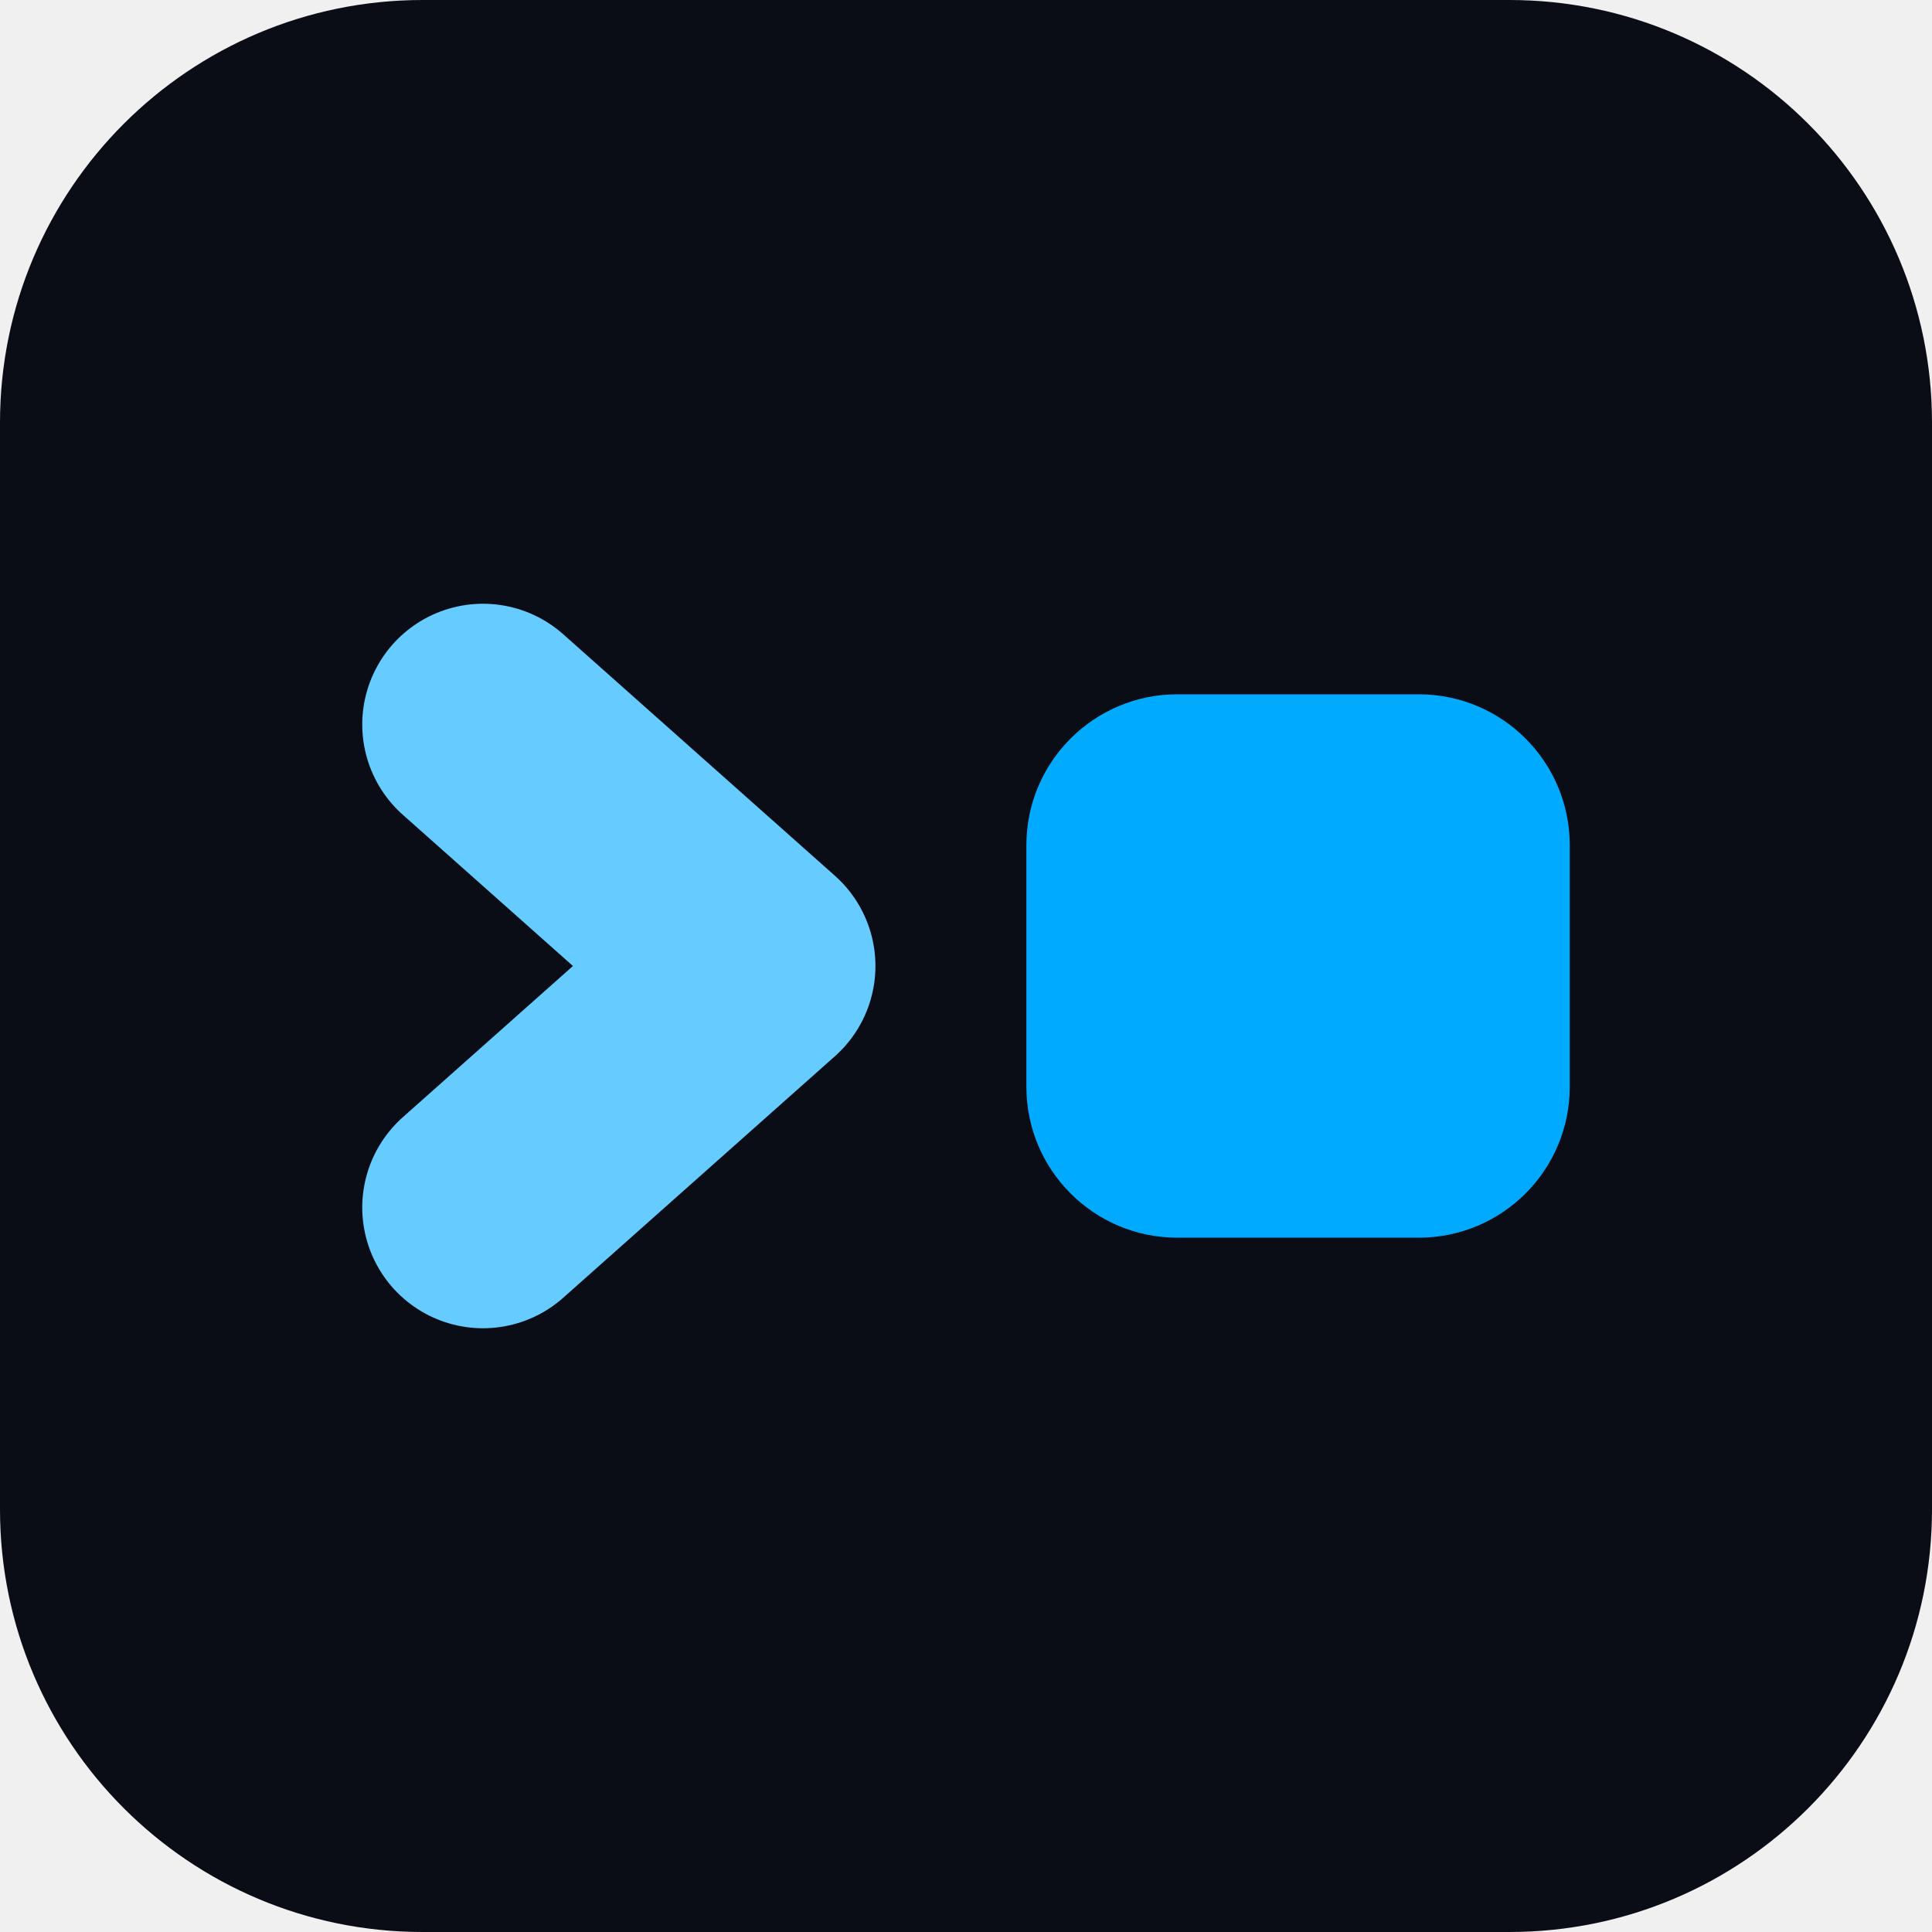
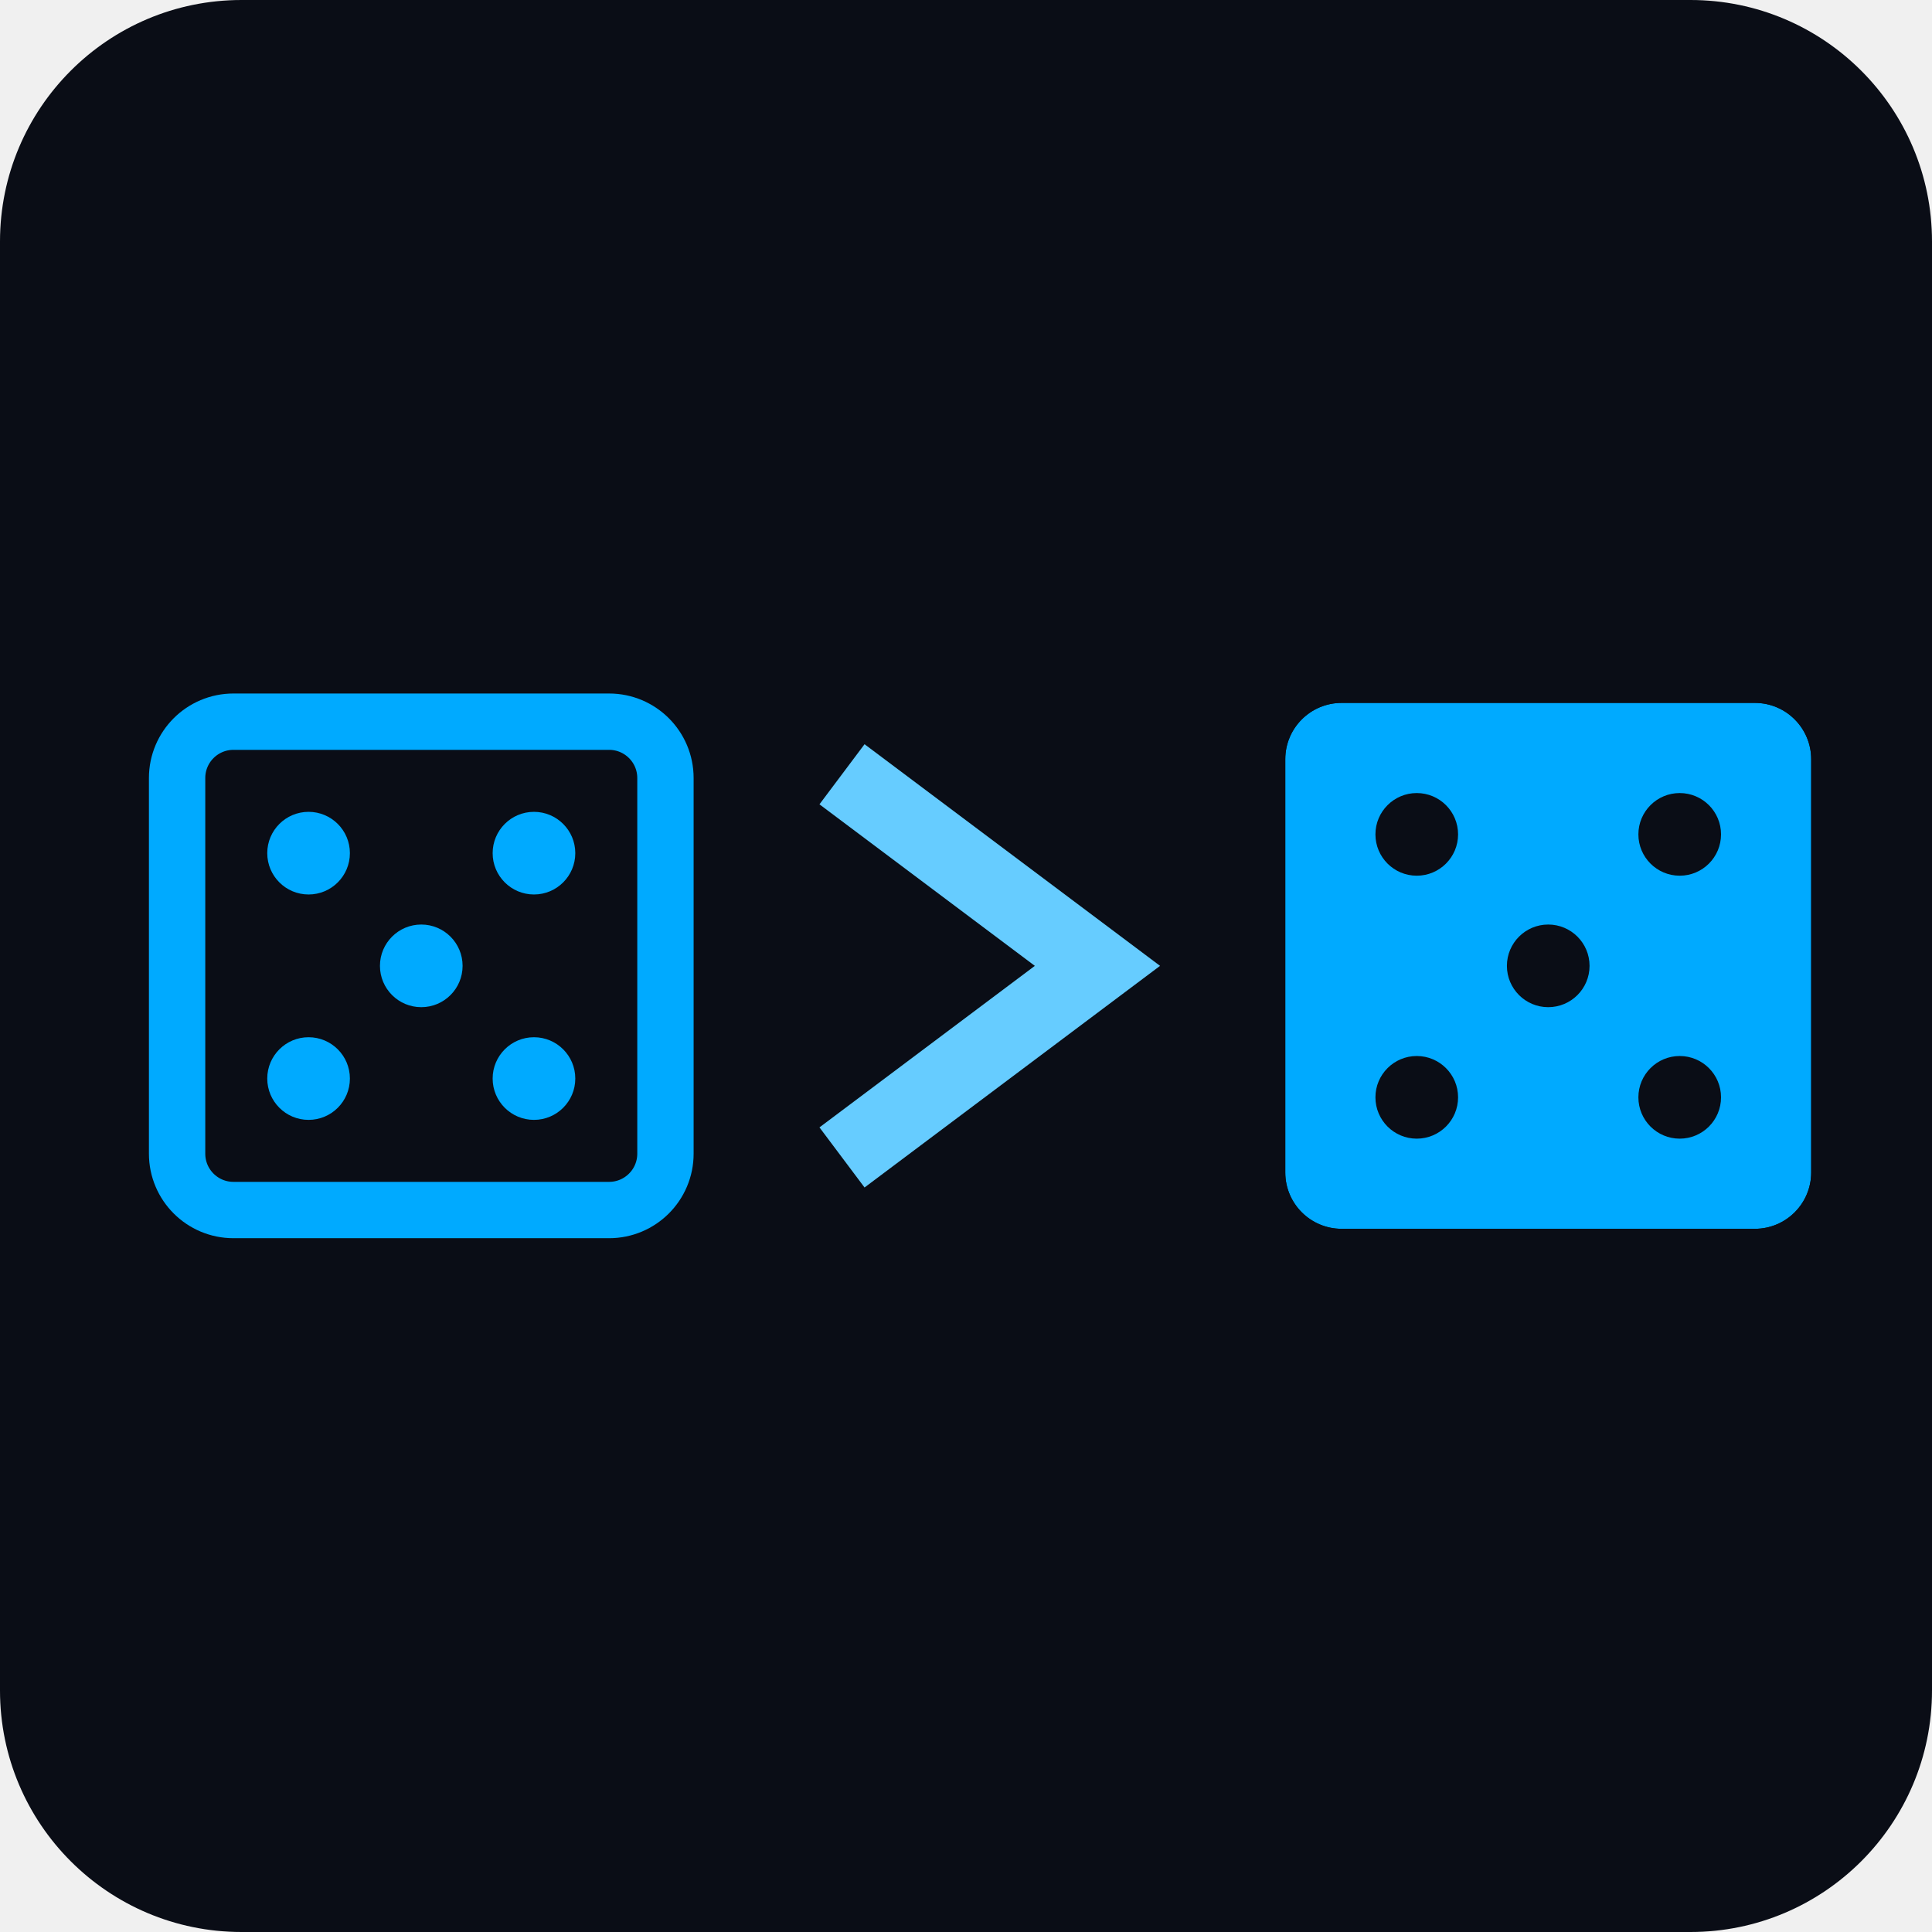
<svg xmlns="http://www.w3.org/2000/svg" viewBox="0 0 32 32" width="32" height="32" role="img" aria-label="OpenHCS">
-   <rect width="32" height="32" rx="7" fill="#0A0D16" />
-   <path d="M8 12 L12.5 16 L8 20" fill="none" stroke="#66CCFF" stroke-width="4" stroke-linecap="round" stroke-linejoin="round" />
-   <rect x="17" y="11.5" width="9" height="9" rx="2.5" fill="#00AAFF" />
+   <defs>
+     <mask id="openhcs-inverted-cells-favicon" maskUnits="userSpaceOnUse" x="61" y="1" width="30" height="30">
+       <rect x="62" y="2" width="28" height="28" rx="3" fill="white" />
+       <g fill="black">
+         <circle cx="69" cy="9" r="2.2" />
+         <circle cx="83" cy="9" r="2.2" />
+         <circle cx="76" cy="16" r="2.2" />
+         <circle cx="69" cy="23" r="2.2" />
+         <circle cx="83" cy="23" r="2.2" />
+       </g>
+     </mask>
+   </defs>
+   <rect width="32" height="32" rx="4" fill="#0A0D16" />
+   <g transform="translate(2 11.02) scale(0.3111)">
+     <rect x="3" y="3" width="26" height="26" rx="3" fill="none" stroke="#00AAFF" stroke-width="3" />
+     <g fill="#00AAFF">
+       <circle cx="10" cy="10" r="2.2" />
+       <circle cx="22" cy="10" r="2.2" />
+       <circle cx="16" cy="16" r="2.2" />
+       <circle cx="10" cy="22" r="2.2" />
+       <circle cx="22" cy="22" r="2.2" />
+     </g>
+     <path d="M40 7 L52 16 L40 25" fill="none" stroke="#66CCFF" stroke-width="4" stroke-linecap="square" stroke-linejoin="miter" />
+     <rect x="62" y="2" width="28" height="28" rx="3" fill="#00AAFF" mask="url(#openhcs-inverted-cells-favicon)" />
+   </g>
</svg>
